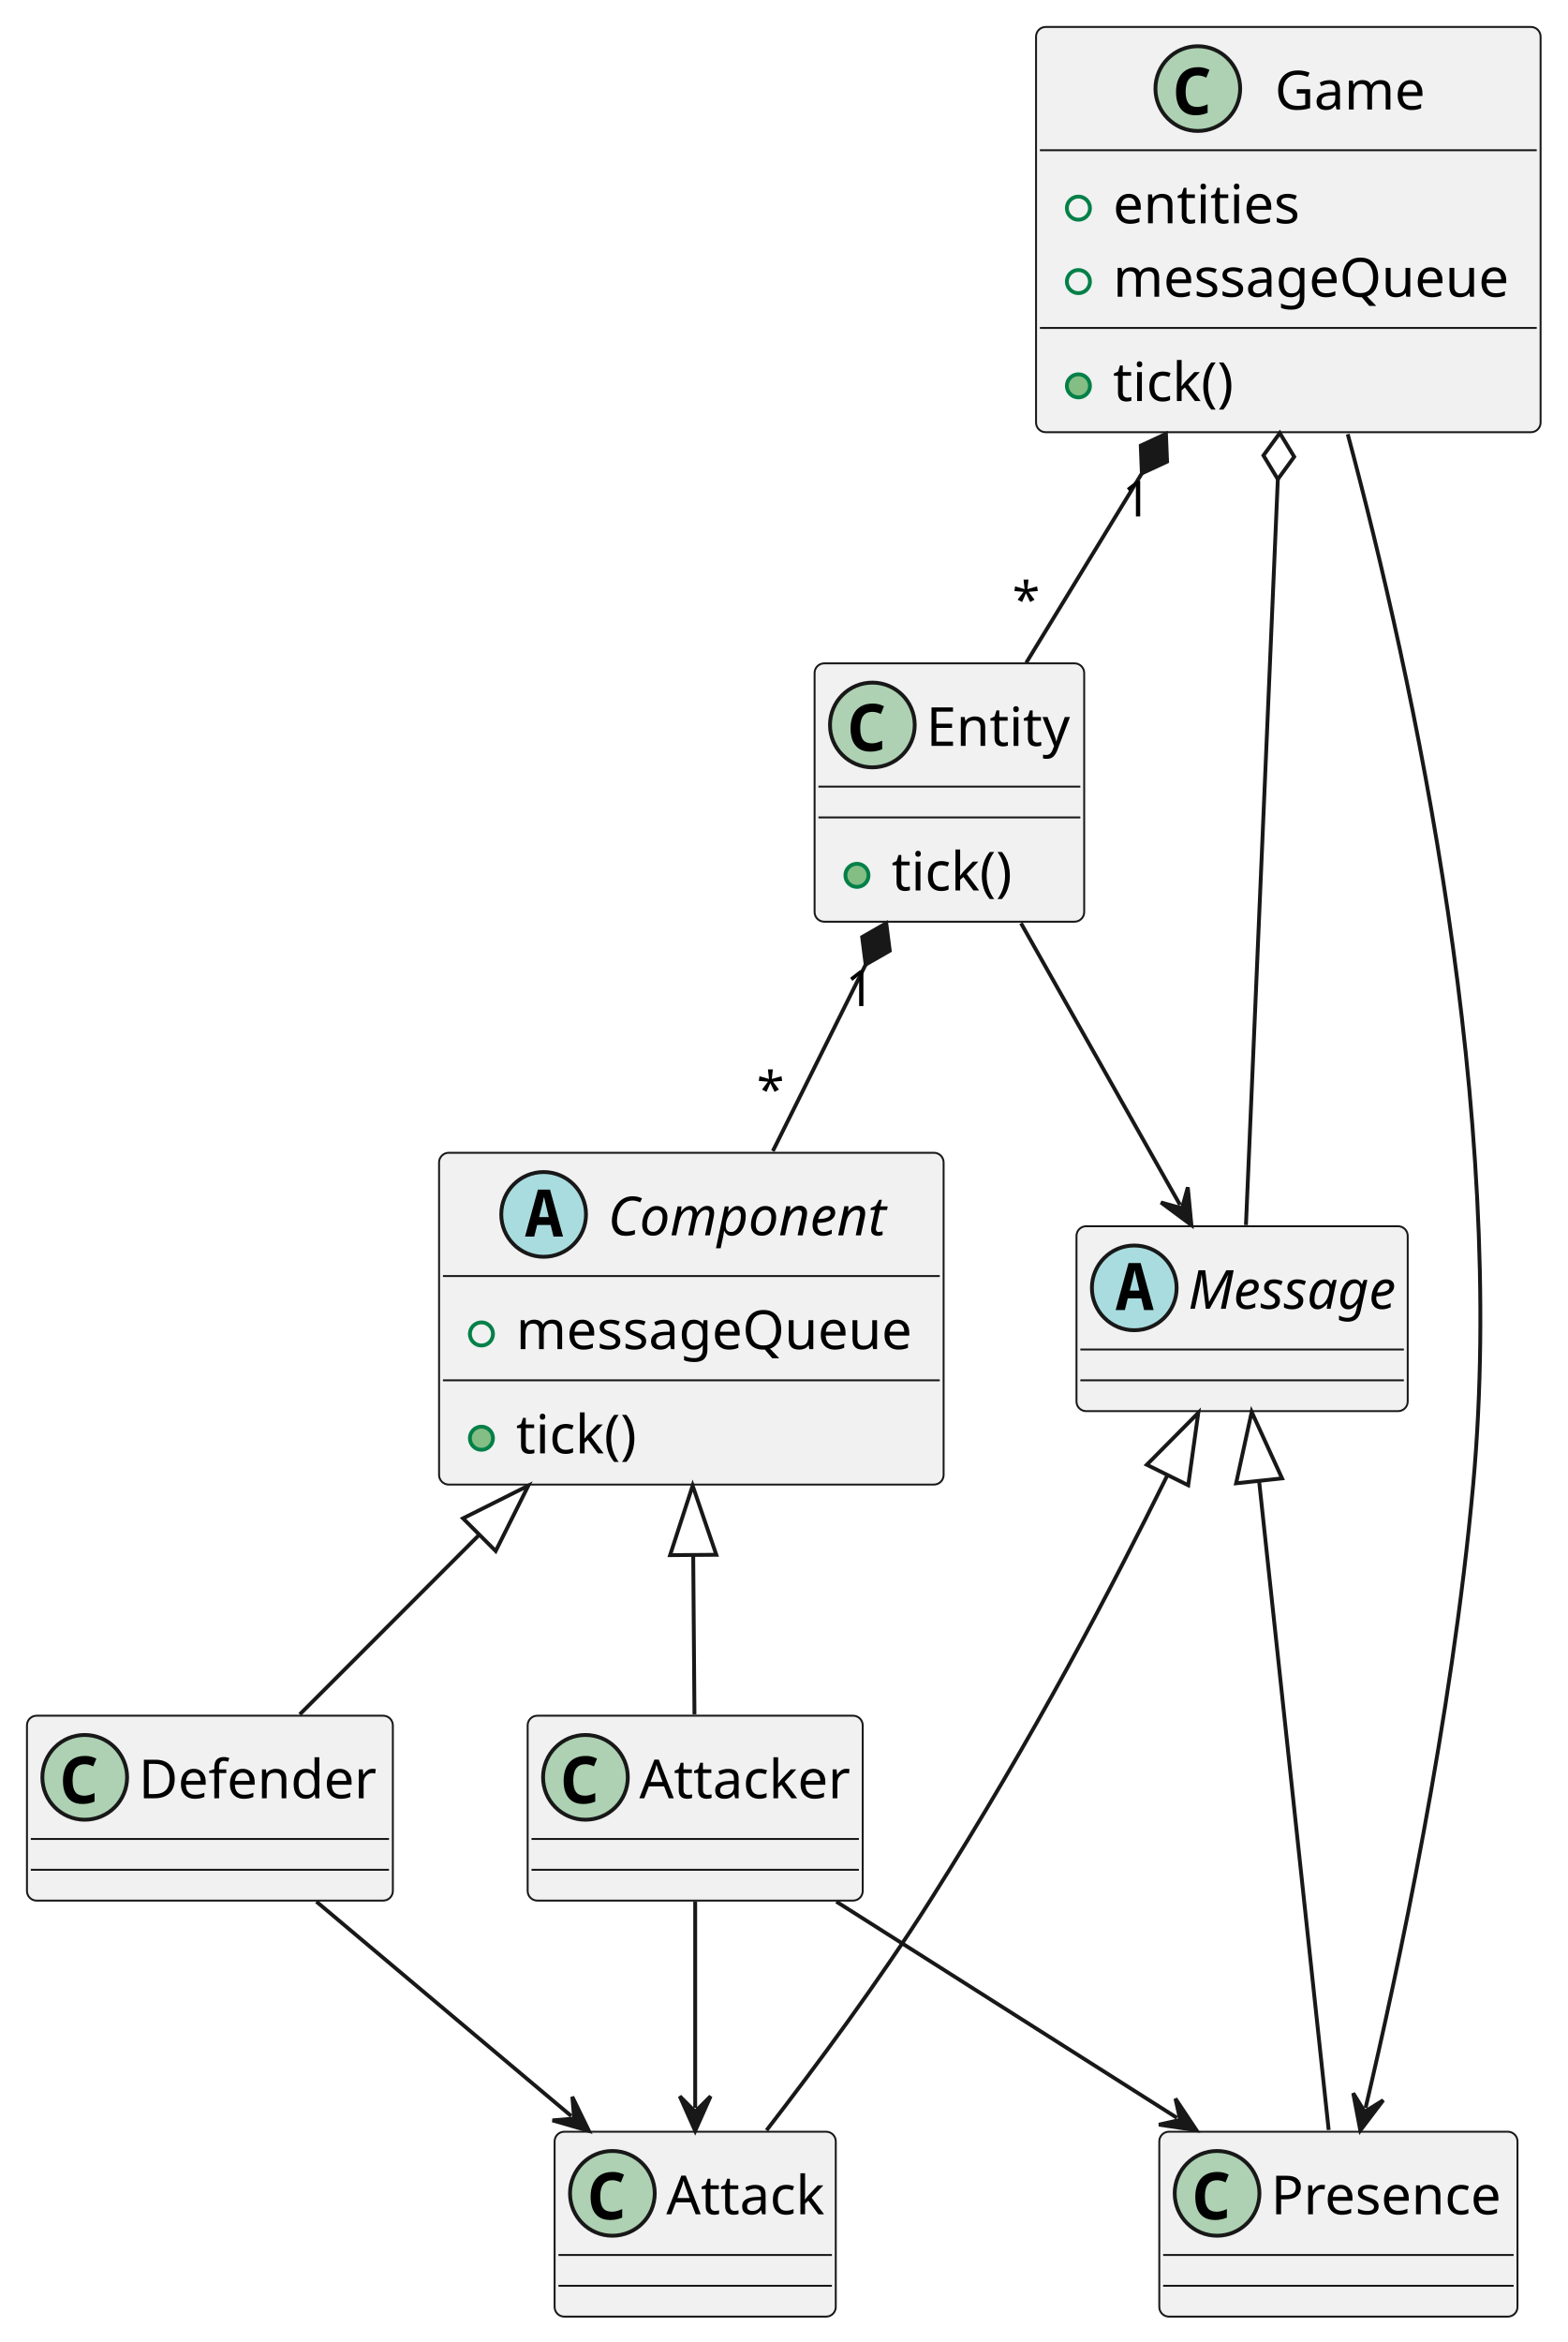
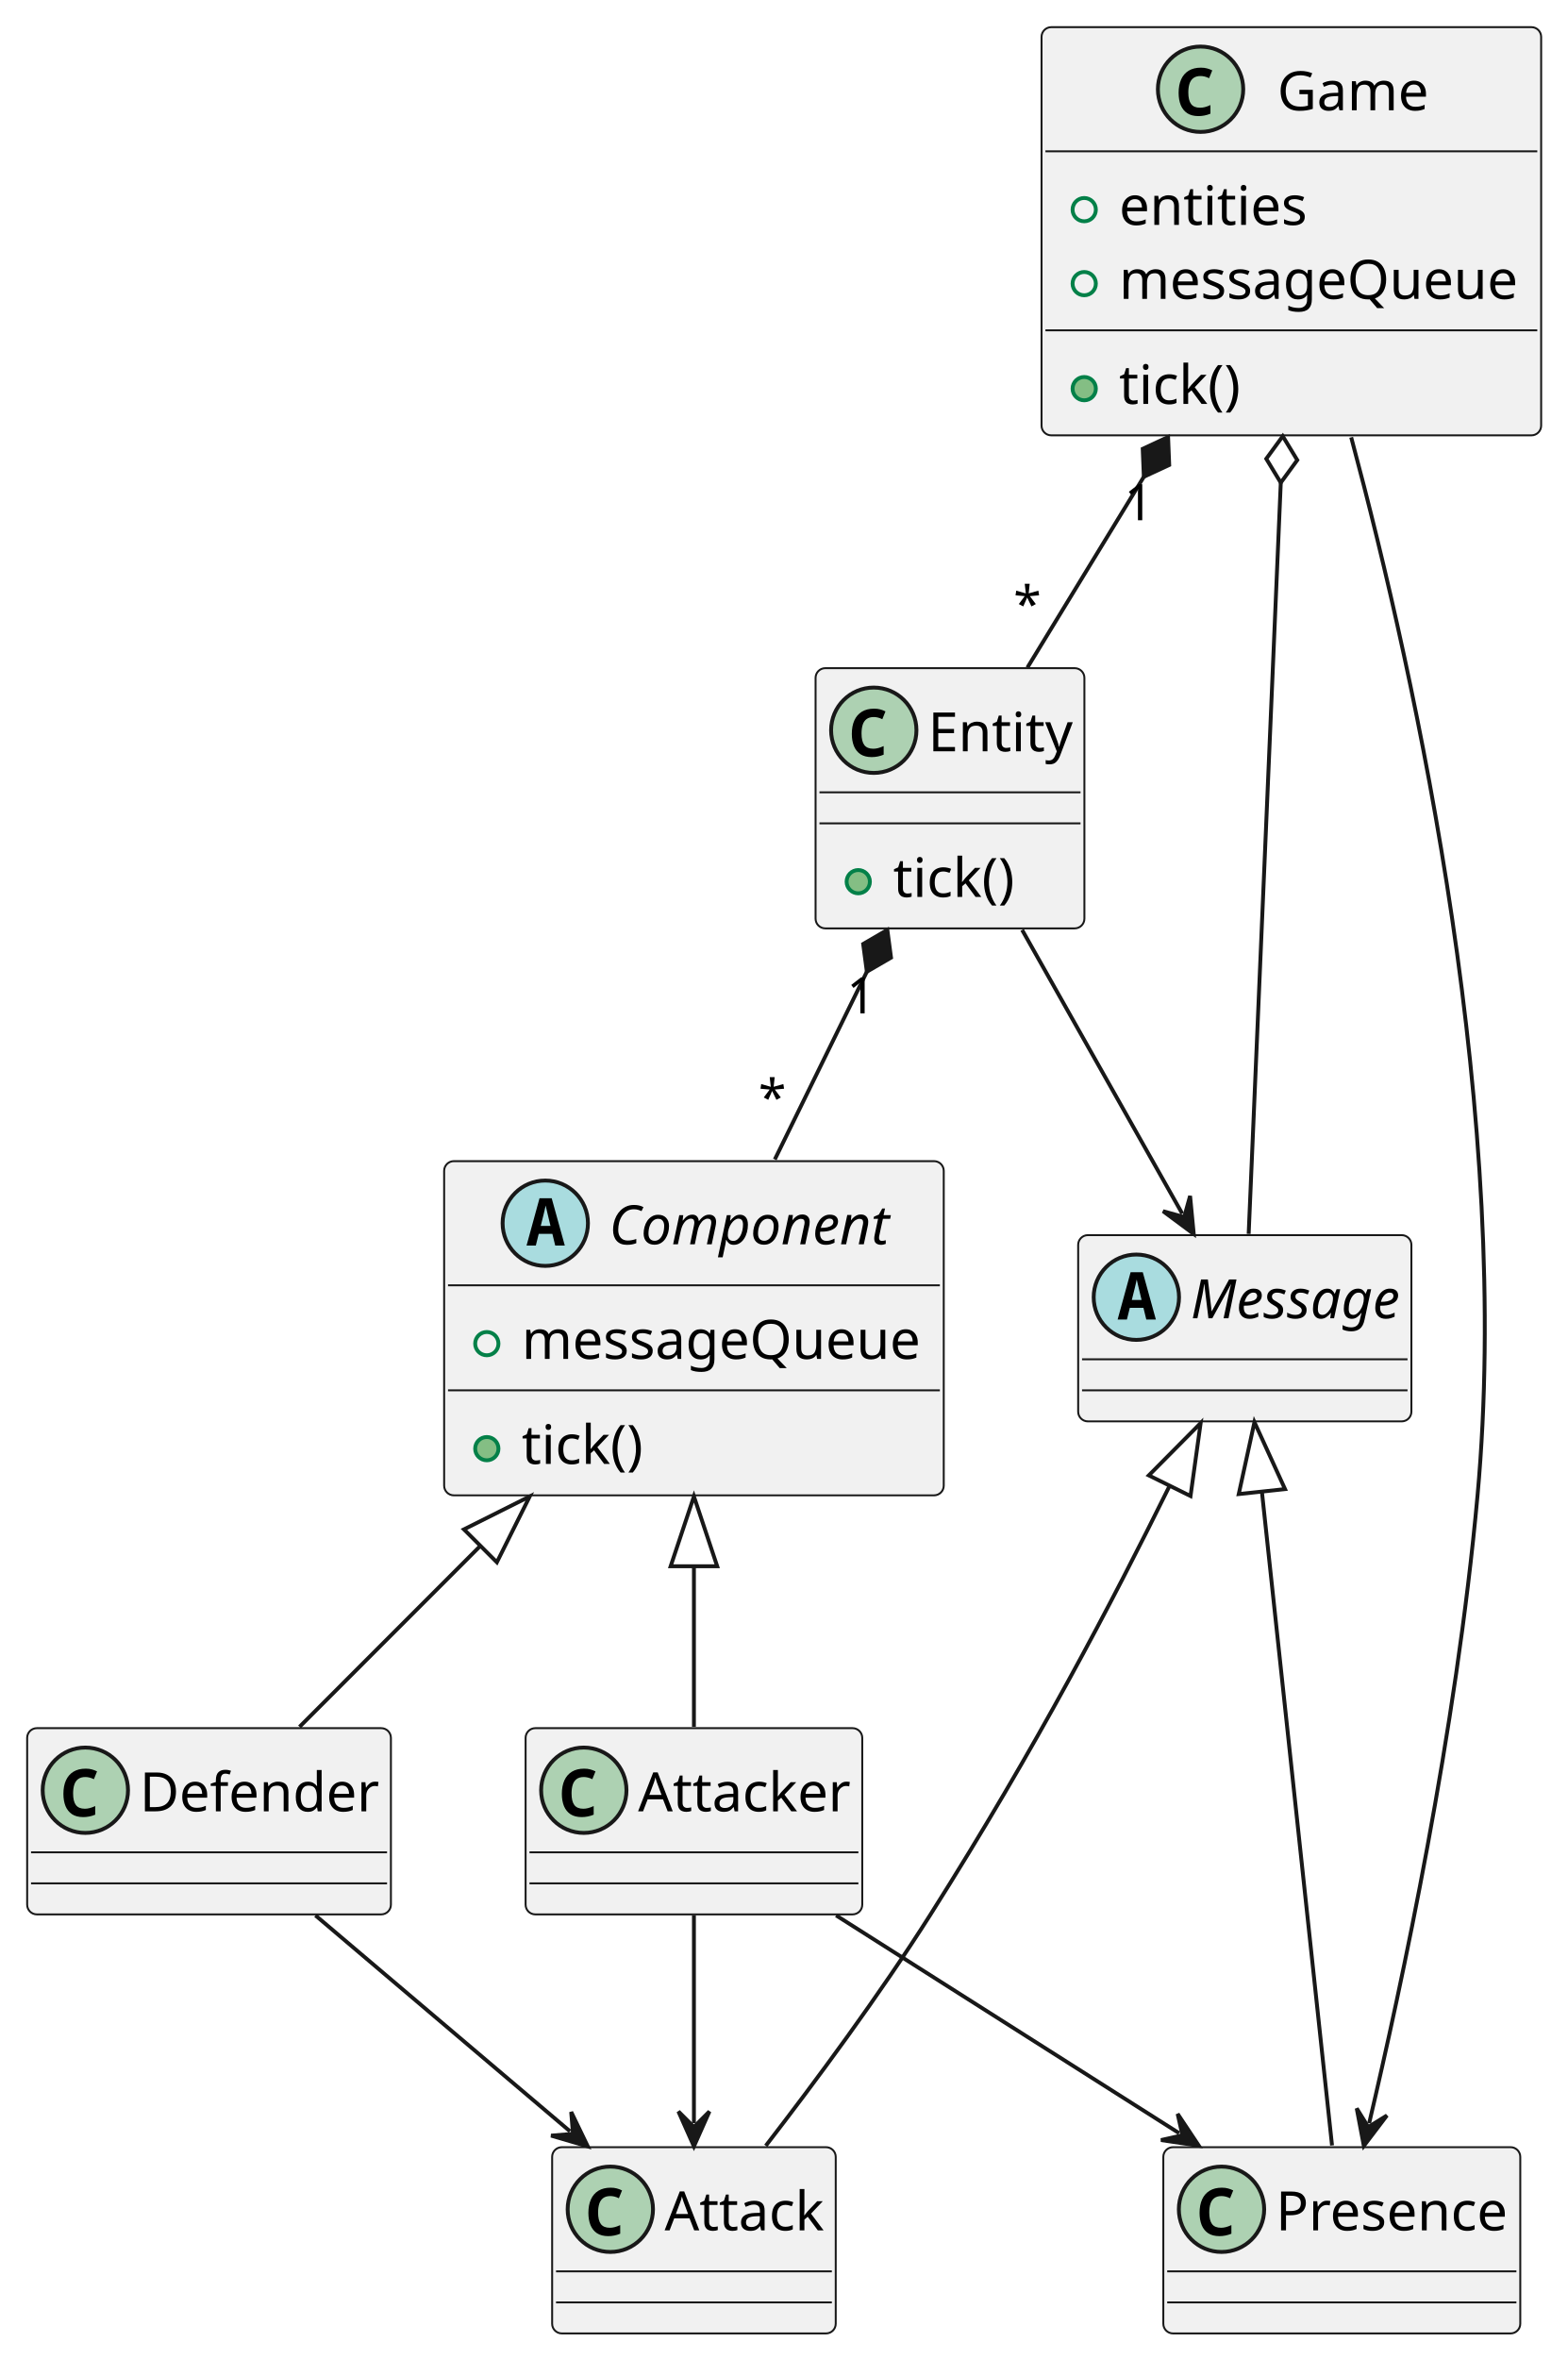
- <svg xmlns="http://www.w3.org/2000/svg" height="608" preserveAspectRatio="none" style="background:#fff;width:407px;height:608px" width="407">
+ <svg xmlns="http://www.w3.org/2000/svg" width="404" height="608" preserveAspectRatio="none" style="background:#fff;width:404px;height:608px">
  <g id="elem_Entity">
-     <rect fill="#F1F1F1" height="67.068" id="Entity" rx="2.5" ry="2.5" style="stroke:#181818;stroke-width:.5px" width="70" x="211.5" y="172.21" />
-     <circle cx="226.5" cy="188.21" fill="#ADD1B2" style="stroke:#181818;stroke-width:1px" r="11" />
-     <path d="M225.969 195.132q-1.75 0-2.89-.734-1.126-.75-1.688-2.094-.547-1.36-.547-3.156 0-2.032.656-3.485.656-1.453 1.938-2.234 1.28-.781 3.156-.781.89 0 1.562.187.672.172 1.36.516l-.813 2.015q-.625-.312-1.172-.437-.531-.125-1.015-.125-1.172 0-1.875.531-.703.531-1 1.484-.297.954-.297 2.22 0 2.015.719 2.984.718.953 2.312.953.594 0 1.219-.157.625-.156 1.453-.53v2.218q-.734.312-1.531.469-.782.156-1.547.156Z" />
-     <text font-family="sans-serif" font-size="14" textLength="38" x="240.5" y="193.642">Entity</text>
-     <path style="stroke:#181818;stroke-width:.5px" d="M212.5 204.21h68M212.5 212.21h68" />
-     <circle cx="222.5" cy="227.244" fill="#84BE84" style="stroke:#038048;stroke-width:1px" r="3" />
-     <text font-family="sans-serif" font-size="14" textLength="31" x="231.5" y="231.176">tick()</text>
+     <rect id="Entity" width="69.296" height="67.068" x="210.24" y="172.21" fill="#F1F1F1" rx="2.5" ry="2.5" style="stroke:#181818;stroke-width:.5px" />
+     <circle cx="225.24" cy="188.21" r="11" fill="#ADD1B2" style="stroke:#181818;stroke-width:1px" />
+     <path d="M224.709 195.132q-1.75 0-2.89-.734-1.126-.75-1.688-2.094-.547-1.36-.547-3.156 0-2.032.656-3.485t1.938-2.234q1.28-.781 3.156-.781.89 0 1.562.187.672.172 1.36.516l-.813 2.015q-.625-.312-1.172-.437-.531-.125-1.015-.125-1.172 0-1.875.531t-1 1.484-.297 2.22q0 2.015.719 2.984.718.953 2.312.953.594 0 1.219-.157.625-.156 1.453-.53v2.218q-.734.312-1.531.469-.782.156-1.547.156" />
+     <text x="239.24" y="193.642" font-family="sans-serif" font-size="14" textLength="37.296">Entity</text>
+     <path d="M211.24 204.21h67.296M211.24 212.21h67.296" style="stroke:#181818;stroke-width:.5px" />
+     <circle cx="221.24" cy="227.244" r="3" fill="#84BE84" style="stroke:#038048;stroke-width:1px" />
+     <text x="230.24" y="231.176" font-family="sans-serif" font-size="14" textLength="31.262">tick()</text>
  </g>
  <g id="elem_Component">
-     <rect fill="#F1F1F1" height="86.136" id="Component" rx="2.5" ry="2.5" style="stroke:#181818;stroke-width:.5px" width="131" x="114" y="299.27" />
-     <circle cx="141.15" cy="315.27" fill="#A9DCDF" style="stroke:#181818;stroke-width:1px" r="11" />
-     <path d="m136.322 321.02 3.344-12.188h3.14l3.375 12.188h-2.469l-.734-3.016h-3.516l-.75 3.016h-2.39Zm4.406-8.047-.75 3h2.516l-.719-3q-.14-.578-.266-1.125-.125-.562-.265-1.14-.11.578-.25 1.14-.14.547-.266 1.125Z" />
-     <text font-family="sans-serif" font-size="14" font-style="italic" textLength="72" x="157.85" y="320.702">Component</text>
-     <path style="stroke:#181818;stroke-width:.5px" d="M115 331.27h129" />
-     <circle cx="125" cy="346.304" fill="none" style="stroke:#038048;stroke-width:1px" r="3" />
-     <text font-family="sans-serif" font-size="14" textLength="105" x="134" y="350.236">messageQueue</text>
-     <path style="stroke:#181818;stroke-width:.5px" d="M115 358.338h129" />
-     <circle cx="125" cy="373.372" fill="#84BE84" style="stroke:#038048;stroke-width:1px" r="3" />
-     <text font-family="sans-serif" font-size="14" textLength="31" x="134" y="377.304">tick()</text>
+     <rect id="Component" width="128.788" height="86.136" x="114.49" y="299.27" fill="#F1F1F1" rx="2.5" ry="2.5" style="stroke:#181818;stroke-width:.5px" />
+     <circle cx="140.562" cy="315.27" r="11" fill="#A9DCDF" style="stroke:#181818;stroke-width:1px" />
+     <path d="m135.734 321.02 3.343-12.187h3.141l3.375 12.187h-2.469l-.734-3.016h-3.516l-.75 3.016zm4.406-8.047-.75 3h2.516l-.72-3q-.14-.578-.265-1.125-.125-.562-.266-1.14-.109.578-.25 1.14-.14.547-.265 1.125" />
+     <text x="157.022" y="320.702" font-family="sans-serif" font-size="14" font-style="italic" textLength="72.184">Component</text>
+     <path d="M115.49 331.27h126.788" style="stroke:#181818;stroke-width:.5px" />
+     <circle cx="125.49" cy="346.304" r="3" fill="none" style="stroke:#038048;stroke-width:1px" />
+     <text x="134.49" y="350.236" font-family="sans-serif" font-size="14" textLength="102.788">messageQueue</text>
+     <path d="M115.49 358.338h126.788" style="stroke:#181818;stroke-width:.5px" />
+     <circle cx="125.49" cy="373.372" r="3" fill="#84BE84" style="stroke:#038048;stroke-width:1px" />
+     <text x="134.49" y="377.304" font-family="sans-serif" font-size="14" textLength="31.262">tick()</text>
  </g>
  <g id="elem_Game">
-     <rect fill="#F1F1F1" height="105.204" id="Game" rx="2.5" ry="2.5" style="stroke:#181818;stroke-width:.5px" width="131" x="269" y="7" />
-     <circle cx="311" cy="23" fill="#ADD1B2" style="stroke:#181818;stroke-width:1px" r="11" />
-     <path d="M310.469 29.922q-1.75 0-2.89-.735-1.126-.75-1.688-2.093-.547-1.36-.547-3.157 0-2.03.656-3.484.656-1.453 1.938-2.234 1.28-.782 3.156-.782.89 0 1.562.188.672.172 1.36.516l-.813 2.015q-.625-.312-1.172-.437-.531-.125-1.015-.125-1.172 0-1.875.531-.704.531-1 1.484-.297.953-.297 2.22 0 2.015.719 2.983.718.954 2.312.954.594 0 1.219-.157.625-.156 1.453-.53v2.218q-.735.312-1.531.469-.782.156-1.547.156Z" />
-     <text font-family="sans-serif" font-size="14" textLength="39" x="331" y="28.432">Game</text>
-     <path style="stroke:#181818;stroke-width:.5px" d="M270 39h129" />
-     <circle cx="280" cy="54.034" fill="none" style="stroke:#038048;stroke-width:1px" r="3" />
-     <text font-family="sans-serif" font-size="14" textLength="50" x="289" y="57.966">entities</text>
-     <circle cx="280" cy="73.102" fill="none" style="stroke:#038048;stroke-width:1px" r="3" />
-     <text font-family="sans-serif" font-size="14" textLength="105" x="289" y="77.034">messageQueue</text>
-     <path style="stroke:#181818;stroke-width:.5px" d="M270 85.136h129" />
-     <circle cx="280" cy="100.17" fill="#84BE84" style="stroke:#038048;stroke-width:1px" r="3" />
-     <text font-family="sans-serif" font-size="14" textLength="31" x="289" y="104.102">tick()</text>
+     <rect id="Game" width="128.788" height="105.204" x="268.49" y="7" fill="#F1F1F1" rx="2.5" ry="2.5" style="stroke:#181818;stroke-width:.5px" />
+     <circle cx="309.48" cy="23" r="11" fill="#ADD1B2" style="stroke:#181818;stroke-width:1px" />
+     <path d="M308.949 29.922q-1.75 0-2.89-.735-1.126-.75-1.688-2.093-.547-1.36-.547-3.157 0-2.03.656-3.484.656-1.453 1.938-2.234 1.28-.782 3.156-.782.89 0 1.562.188.672.172 1.36.516l-.813 2.015q-.625-.312-1.172-.437-.53-.125-1.015-.125-1.172 0-1.875.531t-1 1.484-.297 2.22q0 2.015.719 2.983.718.954 2.312.954.594 0 1.219-.157.625-.156 1.453-.53v2.218q-.734.312-1.531.469-.781.156-1.547.156" />
+     <text x="329.256" y="28.432" font-family="sans-serif" font-size="14" textLength="39.032">Game</text>
+     <path d="M269.49 39h126.788" style="stroke:#181818;stroke-width:.5px" />
+     <circle cx="279.49" cy="54.034" r="3" fill="none" style="stroke:#038048;stroke-width:1px" />
+     <text x="288.49" y="57.966" font-family="sans-serif" font-size="14" textLength="48.482">entities</text>
+     <circle cx="279.49" cy="73.102" r="3" fill="none" style="stroke:#038048;stroke-width:1px" />
+     <text x="288.49" y="77.034" font-family="sans-serif" font-size="14" textLength="102.788">messageQueue</text>
+     <path d="M269.49 85.136h126.788" style="stroke:#181818;stroke-width:.5px" />
+     <circle cx="279.49" cy="100.17" r="3" fill="#84BE84" style="stroke:#038048;stroke-width:1px" />
+     <text x="288.49" y="104.102" font-family="sans-serif" font-size="14" textLength="31.262">tick()</text>
  </g>
  <g id="elem_Attacker">
-     <rect fill="#F1F1F1" height="48" id="Attacker" rx="2.5" ry="2.5" style="stroke:#181818;stroke-width:.5px" width="87" x="137" y="445.41" />
-     <circle cx="152" cy="461.41" fill="#ADD1B2" style="stroke:#181818;stroke-width:1px" r="11" />
-     <path d="M151.469 468.332q-1.75 0-2.89-.734-1.126-.75-1.688-2.094-.547-1.36-.547-3.156 0-2.032.656-3.485.656-1.453 1.938-2.234 1.28-.781 3.156-.781.89 0 1.562.187.672.172 1.36.516l-.813 2.015q-.625-.312-1.172-.437-.531-.125-1.015-.125-1.172 0-1.875.531-.703.531-1 1.484-.297.954-.297 2.22 0 2.015.719 2.984.718.953 2.312.953.594 0 1.219-.157.625-.156 1.453-.53v2.218q-.734.312-1.531.469-.782.156-1.547.156Z" />
-     <text font-family="sans-serif" font-size="14" textLength="55" x="166" y="466.842">Attacker</text>
-     <path style="stroke:#181818;stroke-width:.5px" d="M138 477.41h85M138 485.41h85" />
+     <rect id="Attacker" width="86.782" height="48" x="135.49" y="445.41" fill="#F1F1F1" rx="2.5" ry="2.5" style="stroke:#181818;stroke-width:.5px" />
+     <circle cx="150.49" cy="461.41" r="11" fill="#ADD1B2" style="stroke:#181818;stroke-width:1px" />
+     <path d="M149.959 468.332q-1.75 0-2.89-.734-1.126-.75-1.688-2.094-.547-1.36-.547-3.156 0-2.032.656-3.485t1.938-2.234q1.28-.781 3.156-.781.89 0 1.562.187.672.172 1.36.516l-.813 2.015q-.625-.312-1.172-.437-.531-.125-1.015-.125-1.172 0-1.875.531t-1 1.484-.297 2.22q0 2.015.719 2.984.718.953 2.312.953.594 0 1.219-.157.625-.156 1.453-.53v2.218q-.734.312-1.531.469-.782.156-1.547.156" />
+     <text x="164.49" y="466.842" font-family="sans-serif" font-size="14" textLength="54.782">Attacker</text>
+     <path d="M136.49 477.41h84.782M136.49 485.41h84.782" style="stroke:#181818;stroke-width:.5px" />
  </g>
  <g id="elem_Defender">
-     <rect fill="#F1F1F1" height="48" id="Defender" rx="2.5" ry="2.5" style="stroke:#181818;stroke-width:.5px" width="95" x="7" y="445.41" />
-     <circle cx="22" cy="461.41" fill="#ADD1B2" style="stroke:#181818;stroke-width:1px" r="11" />
-     <path d="M21.469 468.332q-1.75 0-2.89-.734-1.126-.75-1.688-2.094-.547-1.36-.547-3.156 0-2.032.656-3.485.656-1.453 1.938-2.234 1.28-.781 3.156-.781.89 0 1.562.187.672.172 1.36.516l-.813 2.015q-.625-.312-1.172-.437-.531-.125-1.015-.125-1.172 0-1.875.531-.703.531-1 1.484-.297.954-.297 2.22 0 2.015.718 2.984.72.953 2.313.953.594 0 1.219-.157.625-.156 1.453-.53v2.218q-.735.312-1.531.469-.782.156-1.547.156Z" />
-     <text font-family="sans-serif" font-size="14" textLength="63" x="36" y="466.842">Defender</text>
-     <path style="stroke:#181818;stroke-width:.5px" d="M8 477.41h93M8 485.41h93" />
+     <rect id="Defender" width="93.768" height="48" x="7" y="445.41" fill="#F1F1F1" rx="2.5" ry="2.5" style="stroke:#181818;stroke-width:.5px" />
+     <circle cx="22" cy="461.41" r="11" fill="#ADD1B2" style="stroke:#181818;stroke-width:1px" />
+     <path d="M21.469 468.332q-1.75 0-2.89-.734-1.126-.75-1.688-2.094-.547-1.36-.547-3.156 0-2.032.656-3.485t1.938-2.234q1.28-.781 3.156-.781.89 0 1.562.187.672.172 1.36.516l-.813 2.015q-.625-.312-1.172-.437-.531-.125-1.015-.125-1.172 0-1.875.531t-1 1.484-.297 2.22q0 2.015.718 2.984.72.953 2.313.953.594 0 1.219-.157.625-.156 1.453-.53v2.218q-.735.312-1.531.469-.782.156-1.547.156" />
+     <text x="36" y="466.842" font-family="sans-serif" font-size="14" textLength="61.768">Defender</text>
+     <path d="M8 477.41h91.768M8 485.41h91.768" style="stroke:#181818;stroke-width:.5px" />
  </g>
  <g id="elem_Message">
-     <rect fill="#F1F1F1" height="48" id="Message" rx="2.5" ry="2.5" style="stroke:#181818;stroke-width:.5px" width="86" x="279.5" y="318.34" />
-     <circle cx="294.5" cy="334.34" fill="#A9DCDF" style="stroke:#181818;stroke-width:1px" r="11" />
-     <path d="m289.672 340.09 3.344-12.188h3.14l3.375 12.188h-2.469l-.734-3.016h-3.515l-.75 3.016h-2.391Zm4.406-8.047-.75 3h2.516l-.719-3q-.14-.578-.266-1.125-.125-.562-.265-1.14-.11.578-.25 1.14-.14.547-.266 1.125Z" />
-     <text font-family="sans-serif" font-size="14" font-style="italic" textLength="54" x="308.5" y="339.772">Message</text>
-     <path style="stroke:#181818;stroke-width:.5px" d="M280.5 350.34h84M280.5 358.34h84" />
+     <rect id="Message" width="85.9" height="48" x="277.93" y="318.34" fill="#F1F1F1" rx="2.5" ry="2.5" style="stroke:#181818;stroke-width:.5px" />
+     <circle cx="292.93" cy="334.34" r="11" fill="#A9DCDF" style="stroke:#181818;stroke-width:1px" />
+     <path d="m288.102 340.09 3.344-12.187h3.14l3.375 12.187h-2.469l-.734-3.016h-3.515l-.75 3.016zm4.406-8.047-.75 3h2.516l-.719-3q-.14-.578-.266-1.125-.125-.562-.265-1.14-.11.578-.25 1.14-.14.547-.266 1.125" />
+     <text x="306.93" y="339.772" font-family="sans-serif" font-size="14" font-style="italic" textLength="53.9">Message</text>
+     <path d="M278.93 350.34h83.9M278.93 358.34h83.9" style="stroke:#181818;stroke-width:.5px" />
  </g>
  <g id="elem_Attack">
-     <rect fill="#F1F1F1" height="48" id="Attack" rx="2.5" ry="2.5" style="stroke:#181818;stroke-width:.5px" width="73" x="144" y="553.41" />
-     <circle cx="159" cy="569.41" fill="#ADD1B2" style="stroke:#181818;stroke-width:1px" r="11" />
-     <path d="M158.469 576.332q-1.75 0-2.89-.735-1.126-.75-1.688-2.093-.547-1.36-.547-3.157 0-2.03.656-3.484.656-1.453 1.938-2.234 1.28-.782 3.156-.782.89 0 1.562.188.672.172 1.36.516l-.813 2.015q-.625-.312-1.172-.437-.531-.125-1.015-.125-1.172 0-1.875.531-.703.531-1 1.484-.297.953-.297 2.22 0 2.015.719 2.983.718.954 2.312.954.594 0 1.219-.157.625-.156 1.453-.53v2.218q-.734.312-1.531.469-.782.156-1.547.156Z" />
-     <text font-family="sans-serif" font-size="14" textLength="41" x="173" y="574.842">Attack</text>
-     <path style="stroke:#181818;stroke-width:.5px" d="M145 585.41h71M145 593.41h71" />
+     <rect id="Attack" width="73.104" height="48" x="142.33" y="553.41" fill="#F1F1F1" rx="2.5" ry="2.5" style="stroke:#181818;stroke-width:.5px" />
+     <circle cx="157.33" cy="569.41" r="11" fill="#ADD1B2" style="stroke:#181818;stroke-width:1px" />
+     <path d="M156.799 576.332q-1.75 0-2.89-.735-1.126-.75-1.688-2.093-.547-1.36-.547-3.157 0-2.03.656-3.484.656-1.453 1.938-2.234 1.28-.782 3.156-.782.89 0 1.562.188.672.172 1.36.516l-.813 2.015q-.625-.312-1.172-.437-.531-.125-1.015-.125-1.172 0-1.875.531t-1 1.484-.297 2.22q0 2.015.719 2.983.718.954 2.312.954.594 0 1.219-.157.625-.156 1.453-.53v2.218q-.734.312-1.531.469-.782.156-1.547.156" />
+     <text x="171.33" y="574.842" font-family="sans-serif" font-size="14" textLength="41.104">Attack</text>
+     <path d="M143.33 585.41h71.104M143.33 593.41h71.104" style="stroke:#181818;stroke-width:.5px" />
  </g>
  <g id="elem_Presence">
-     <rect fill="#F1F1F1" height="48" id="Presence" rx="2.5" ry="2.5" style="stroke:#181818;stroke-width:.5px" width="93" x="301" y="553.41" />
-     <circle cx="316" cy="569.41" fill="#ADD1B2" style="stroke:#181818;stroke-width:1px" r="11" />
-     <path d="M315.469 576.332q-1.75 0-2.89-.735-1.126-.75-1.688-2.093-.547-1.36-.547-3.157 0-2.03.656-3.484.656-1.453 1.938-2.234 1.28-.782 3.156-.782.89 0 1.562.188.672.172 1.36.516l-.813 2.015q-.625-.312-1.172-.437-.531-.125-1.015-.125-1.172 0-1.875.531-.704.531-1 1.484-.297.953-.297 2.22 0 2.015.719 2.983.718.954 2.312.954.594 0 1.219-.157.625-.156 1.453-.53v2.218q-.735.312-1.531.469-.782.156-1.547.156Z" />
-     <text font-family="sans-serif" font-size="14" textLength="61" x="330" y="574.842">Presence</text>
-     <path style="stroke:#181818;stroke-width:.5px" d="M302 585.41h91M302 593.41h91" />
+     <rect id="Presence" width="92.018" height="48" x="299.88" y="553.41" fill="#F1F1F1" rx="2.5" ry="2.5" style="stroke:#181818;stroke-width:.5px" />
+     <circle cx="314.88" cy="569.41" r="11" fill="#ADD1B2" style="stroke:#181818;stroke-width:1px" />
+     <path d="M314.349 576.332q-1.75 0-2.89-.735-1.126-.75-1.688-2.093-.547-1.36-.547-3.157 0-2.03.656-3.484.656-1.453 1.938-2.234 1.28-.782 3.156-.782.89 0 1.562.188.672.172 1.36.516l-.813 2.015q-.625-.312-1.172-.437-.531-.125-1.015-.125-1.172 0-1.875.531t-1 1.484-.297 2.22q0 2.015.719 2.983.718.954 2.312.954.594 0 1.219-.157.625-.156 1.453-.53v2.218q-.735.312-1.531.469-.782.156-1.547.156" />
+     <text x="328.88" y="574.842" font-family="sans-serif" font-size="14" textLength="60.018">Presence</text>
+     <path d="M300.88 585.41h90.018M300.88 593.41h90.018" style="stroke:#181818;stroke-width:.5px" />
  </g>
  <g id="link_Component_Attacker" fill="none">
-     <path d="M179.985 403.68c.16 19.85.195 24.73.325 41.39" id="Component-backto-Attacker" style="stroke:#181818;stroke-width:1px" />
-     <path style="stroke:#181818;stroke-width:1px" d="m179.84 385.68-5.855 18.048 12-.097-6.145-17.951z" />
+     <path id="Component-backto-Attacker" d="M178.88 403.68v41.39" style="stroke:#181818;stroke-width:1px" />
+     <path d="m178.88 385.68-6 18h12z" style="stroke:#181818;stroke-width:1px" />
  </g>
  <g id="link_Component_Defender" fill="none">
-     <path d="M124.459 398.414c-19.83 19.85-29.979 29.996-46.629 46.656" id="Component-backto-Defender" style="stroke:#181818;stroke-width:1px" />
-     <path style="stroke:#181818;stroke-width:1px" d="m137.18 385.68-16.966 8.494 8.49 8.48 8.476-16.974z" />
+     <path id="Component-backto-Defender" d="M123.839 398.414c-19.83 19.85-29.979 29.996-46.629 46.656" style="stroke:#181818;stroke-width:1px" />
+     <path d="m136.56 385.68-16.966 8.494 8.49 8.48z" style="stroke:#181818;stroke-width:1px" />
  </g>
  <g id="link_Game_Message" fill="none">
-     <path d="M331.776 124.409c-2.63 61.32-6.366 148.741-8.276 193.621" id="Game-backto-Message" style="stroke:#181818;stroke-width:1px" />
-     <path style="stroke:#181818;stroke-width:1px" d="m332.29 112.42-4.253 5.823 3.739 6.166 4.253-5.823-3.739-6.166z" />
+     <path id="Game-backto-Message" d="M330.158 124.41c-2.62 61.32-6.358 148.74-8.278 193.62" style="stroke:#181818;stroke-width:1px" />
+     <path d="m330.67 112.42-4.252 5.824 3.74 6.165 4.252-5.824z" style="stroke:#181818;stroke-width:1px" />
  </g>
  <g id="link_Entity_Message">
-     <path d="M265.09 239.67c13.71 24.28 29.08 51.495 41.3 73.145" fill="none" id="Entity-to-Message" style="stroke:#181818;stroke-width:1px" />
-     <path fill="#181818" style="stroke:#181818;stroke-width:1px" d="m309.34 318.04-.94-9.804-1.518 5.45-5.45-1.517 7.908 5.871z" />
+     <path id="Entity-to-Message" fill="none" d="M263.48 239.67c13.71 24.28 29.07 51.495 41.29 73.145" style="stroke:#181818;stroke-width:1px" />
+     <path fill="#181818" d="m307.72 318.04-.94-9.804-1.518 5.45-5.45-1.517z" style="stroke:#181818;stroke-width:1px" />
  </g>
  <g id="link_Entity_Component">
-     <path d="M224.763 250.413c-8.87 17.82-14.583 29.297-24.103 48.417" fill="none" id="Entity-backto-Component" style="stroke:#181818;stroke-width:1px" />
-     <path fill="#181818" style="stroke:#181818;stroke-width:1px" d="m230.11 239.67-6.255 3.589.908 7.154 6.254-3.59-.907-7.153z" />
-     <text font-family="sans-serif" font-size="13" textLength="7" x="219.567" y="261.187">1</text>
-     <text font-family="sans-serif" font-size="13" textLength="7" x="196.475" y="287.495">*</text>
+     <path id="Entity-backto-Component" fill="none" d="M223.456 250.444c-8.74 17.82-14.356 29.266-23.726 48.386" style="stroke:#181818;stroke-width:1px" />
+     <path fill="#181818" d="m228.74 239.67-6.233 3.626.949 7.148 6.233-3.626z" style="stroke:#181818;stroke-width:1px" />
+     <text x="218.279" y="261.187" font-family="sans-serif" font-size="13" textLength="7.436">1</text>
+     <text x="195.507" y="287.495" font-family="sans-serif" font-size="13" textLength="7.163">*</text>
  </g>
  <g id="link_Game_Entity">
-     <path d="M296.478 122.883c-12.11 19.84-19.308 31.627-30.028 49.177" fill="none" id="Game-backto-Entity" style="stroke:#181818;stroke-width:1px" />
-     <path fill="#181818" style="stroke:#181818;stroke-width:1px" d="m302.73 112.64-6.54 3.037.288 7.206 6.54-3.038-.288-7.205z" />
-     <text font-family="sans-serif" font-size="13" textLength="7" x="291.432" y="134.08">1</text>
-     <text font-family="sans-serif" font-size="13" textLength="7" x="262.843" y="160.329">*</text>
+     <path id="Game-backto-Entity" fill="none" d="M294.858 122.883c-12.11 19.84-19.308 31.627-30.018 49.177" style="stroke:#181818;stroke-width:1px" />
+     <path fill="#181818" d="m301.11 112.64-6.54 3.037.288 7.206 6.54-3.038z" style="stroke:#181818;stroke-width:1px" />
+     <text x="289.838" y="134.08" font-family="sans-serif" font-size="13" textLength="7.436">1</text>
+     <text x="261.25" y="160.329" font-family="sans-serif" font-size="13" textLength="7.163">*</text>
  </g>
  <g id="link_Message_Attack" fill="none">
-     <path d="M303.135 382.922c-14.86 30.02-34.235 67.208-61.635 110.488-13.2 20.85-29.89 43.34-42.48 59.64" id="Message-backto-Attack" style="stroke:#181818;stroke-width:1px" />
-     <path style="stroke:#181818;stroke-width:1px" d="m311.12 366.79-13.363 13.47 10.755 5.324 2.608-18.794z" />
+     <path id="Message-backto-Attack" d="M301.515 382.922c-14.86 30.02-34.235 67.208-61.635 110.488-13.2 20.85-29.89 43.34-42.48 59.64" style="stroke:#181818;stroke-width:1px" />
+     <path d="m309.5 366.79-13.363 13.47 10.755 5.324z" style="stroke:#181818;stroke-width:1px" />
  </g>
  <g id="link_Message_Presence" fill="none">
-     <path d="M326.91 384.437c4.78 44.56 13.27 123.763 18.07 168.523" id="Message-backto-Presence" style="stroke:#181818;stroke-width:1px" />
-     <path style="stroke:#181818;stroke-width:1px" d="m324.99 366.54-4.046 18.537 11.932-1.28-7.886-17.257z" />
+     <path id="Message-backto-Presence" d="M325.29 384.437c4.78 44.56 13.28 123.763 18.08 168.523" style="stroke:#181818;stroke-width:1px" />
+     <path d="m323.37 366.54-4.046 18.537 11.932-1.28z" style="stroke:#181818;stroke-width:1px" />
  </g>
  <g id="link_Game_Presence">
-     <path d="M349.93 112.71c17.15 63.97 41.36 175.91 32.57 272.7-5.55 61.1-19.528 126.019-27.938 161.829" fill="none" id="Game-to-Presence" style="stroke:#181818;stroke-width:1px" />
-     <path fill="#181818" style="stroke:#181818;stroke-width:1px" d="m353.19 553.08 5.952-7.847-4.809 2.98-2.98-4.81 1.837 9.677z" />
+     <path id="Game-to-Presence" fill="none" d="M348.31 112.71c17.16 63.97 41.37 175.91 32.57 272.7-5.55 61.1-19.528 126.019-27.938 161.829" style="stroke:#181818;stroke-width:1px" />
+     <path fill="#181818" d="m351.57 553.08 5.952-7.847-4.809 2.98-2.98-4.81z" style="stroke:#181818;stroke-width:1px" />
  </g>
  <g id="link_Attacker_Presence">
-     <path d="M217.15 493.67c27.75 17.61 60.634 38.495 88.434 56.135" fill="none" id="Attacker-to-Presence" style="stroke:#181818;stroke-width:1px" />
-     <path fill="#181818" style="stroke:#181818;stroke-width:1px" d="m310.65 553.02-5.456-8.2 1.234 5.521-5.52 1.235 9.742 1.444z" />
+     <path id="Attacker-to-Presence" fill="none" d="M215.53 493.67c27.75 17.61 60.634 38.495 88.434 56.135" style="stroke:#181818;stroke-width:1px" />
+     <path fill="#181818" d="m309.03 553.02-5.456-8.2 1.234 5.521-5.52 1.235z" style="stroke:#181818;stroke-width:1px" />
  </g>
  <g id="link_Attacker_Attack">
-     <path d="M180.5 493.67v53.53" fill="none" id="Attacker-to-Attack" style="stroke:#181818;stroke-width:1px" />
-     <path fill="#181818" style="stroke:#181818;stroke-width:1px" d="m180.5 553.2 4-9-4 4-4-4 4 9z" />
+     <path id="Attacker-to-Attack" fill="none" d="M178.88 493.67v53.53" style="stroke:#181818;stroke-width:1px" />
+     <path fill="#181818" d="m178.88 553.2 4-9-4 4-4-4z" style="stroke:#181818;stroke-width:1px" />
  </g>
  <g id="link_Defender_Attack">
-     <path d="M82.15 493.67c21.01 17.68 45.179 38.007 66.169 55.667" fill="none" id="Defender-to-Attack" style="stroke:#181818;stroke-width:1px" />
-     <path fill="#181818" style="stroke:#181818;stroke-width:1px" d="m152.91 553.2-4.312-8.855.486 5.636-5.636.486 9.462 2.733z" />
+     <path id="Defender-to-Attack" fill="none" d="M81.32 493.67c20.84 17.68 44.793 37.99 65.623 55.65" style="stroke:#181818;stroke-width:1px" />
+     <path fill="#181818" d="m151.52 553.2-4.278-8.871.464 5.638-5.638.464z" style="stroke:#181818;stroke-width:1px" />
  </g>
</svg>
